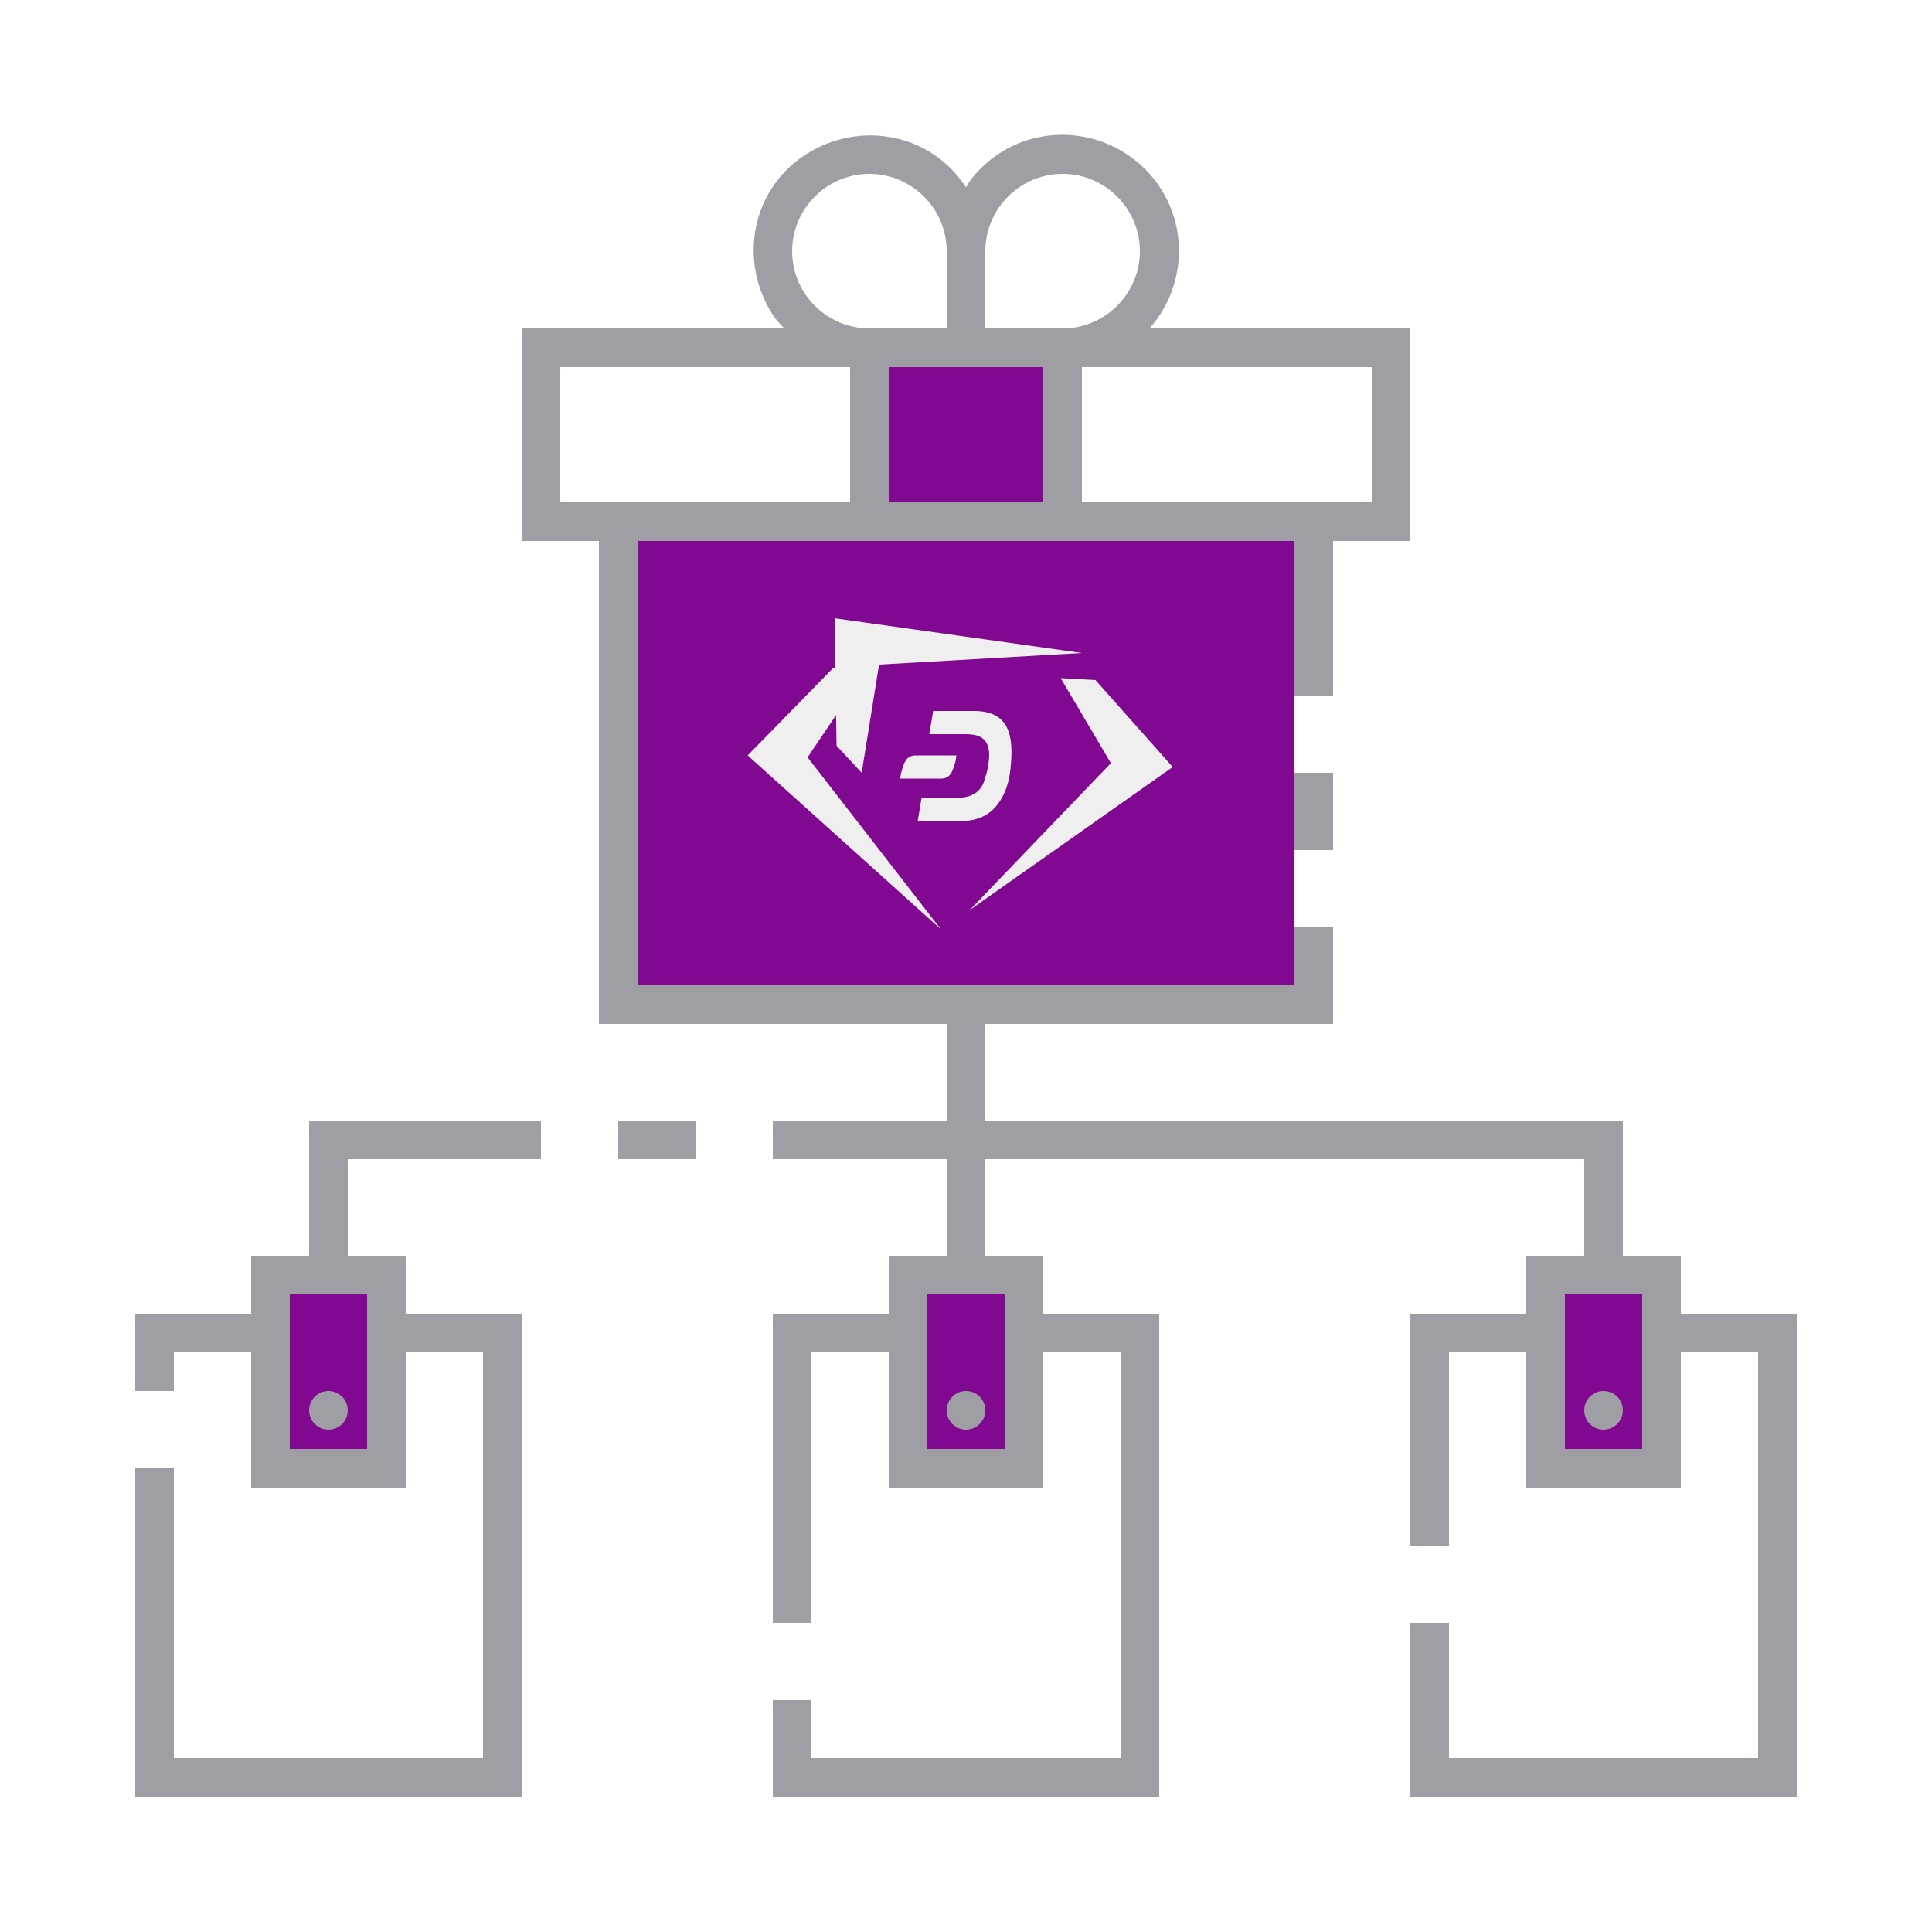
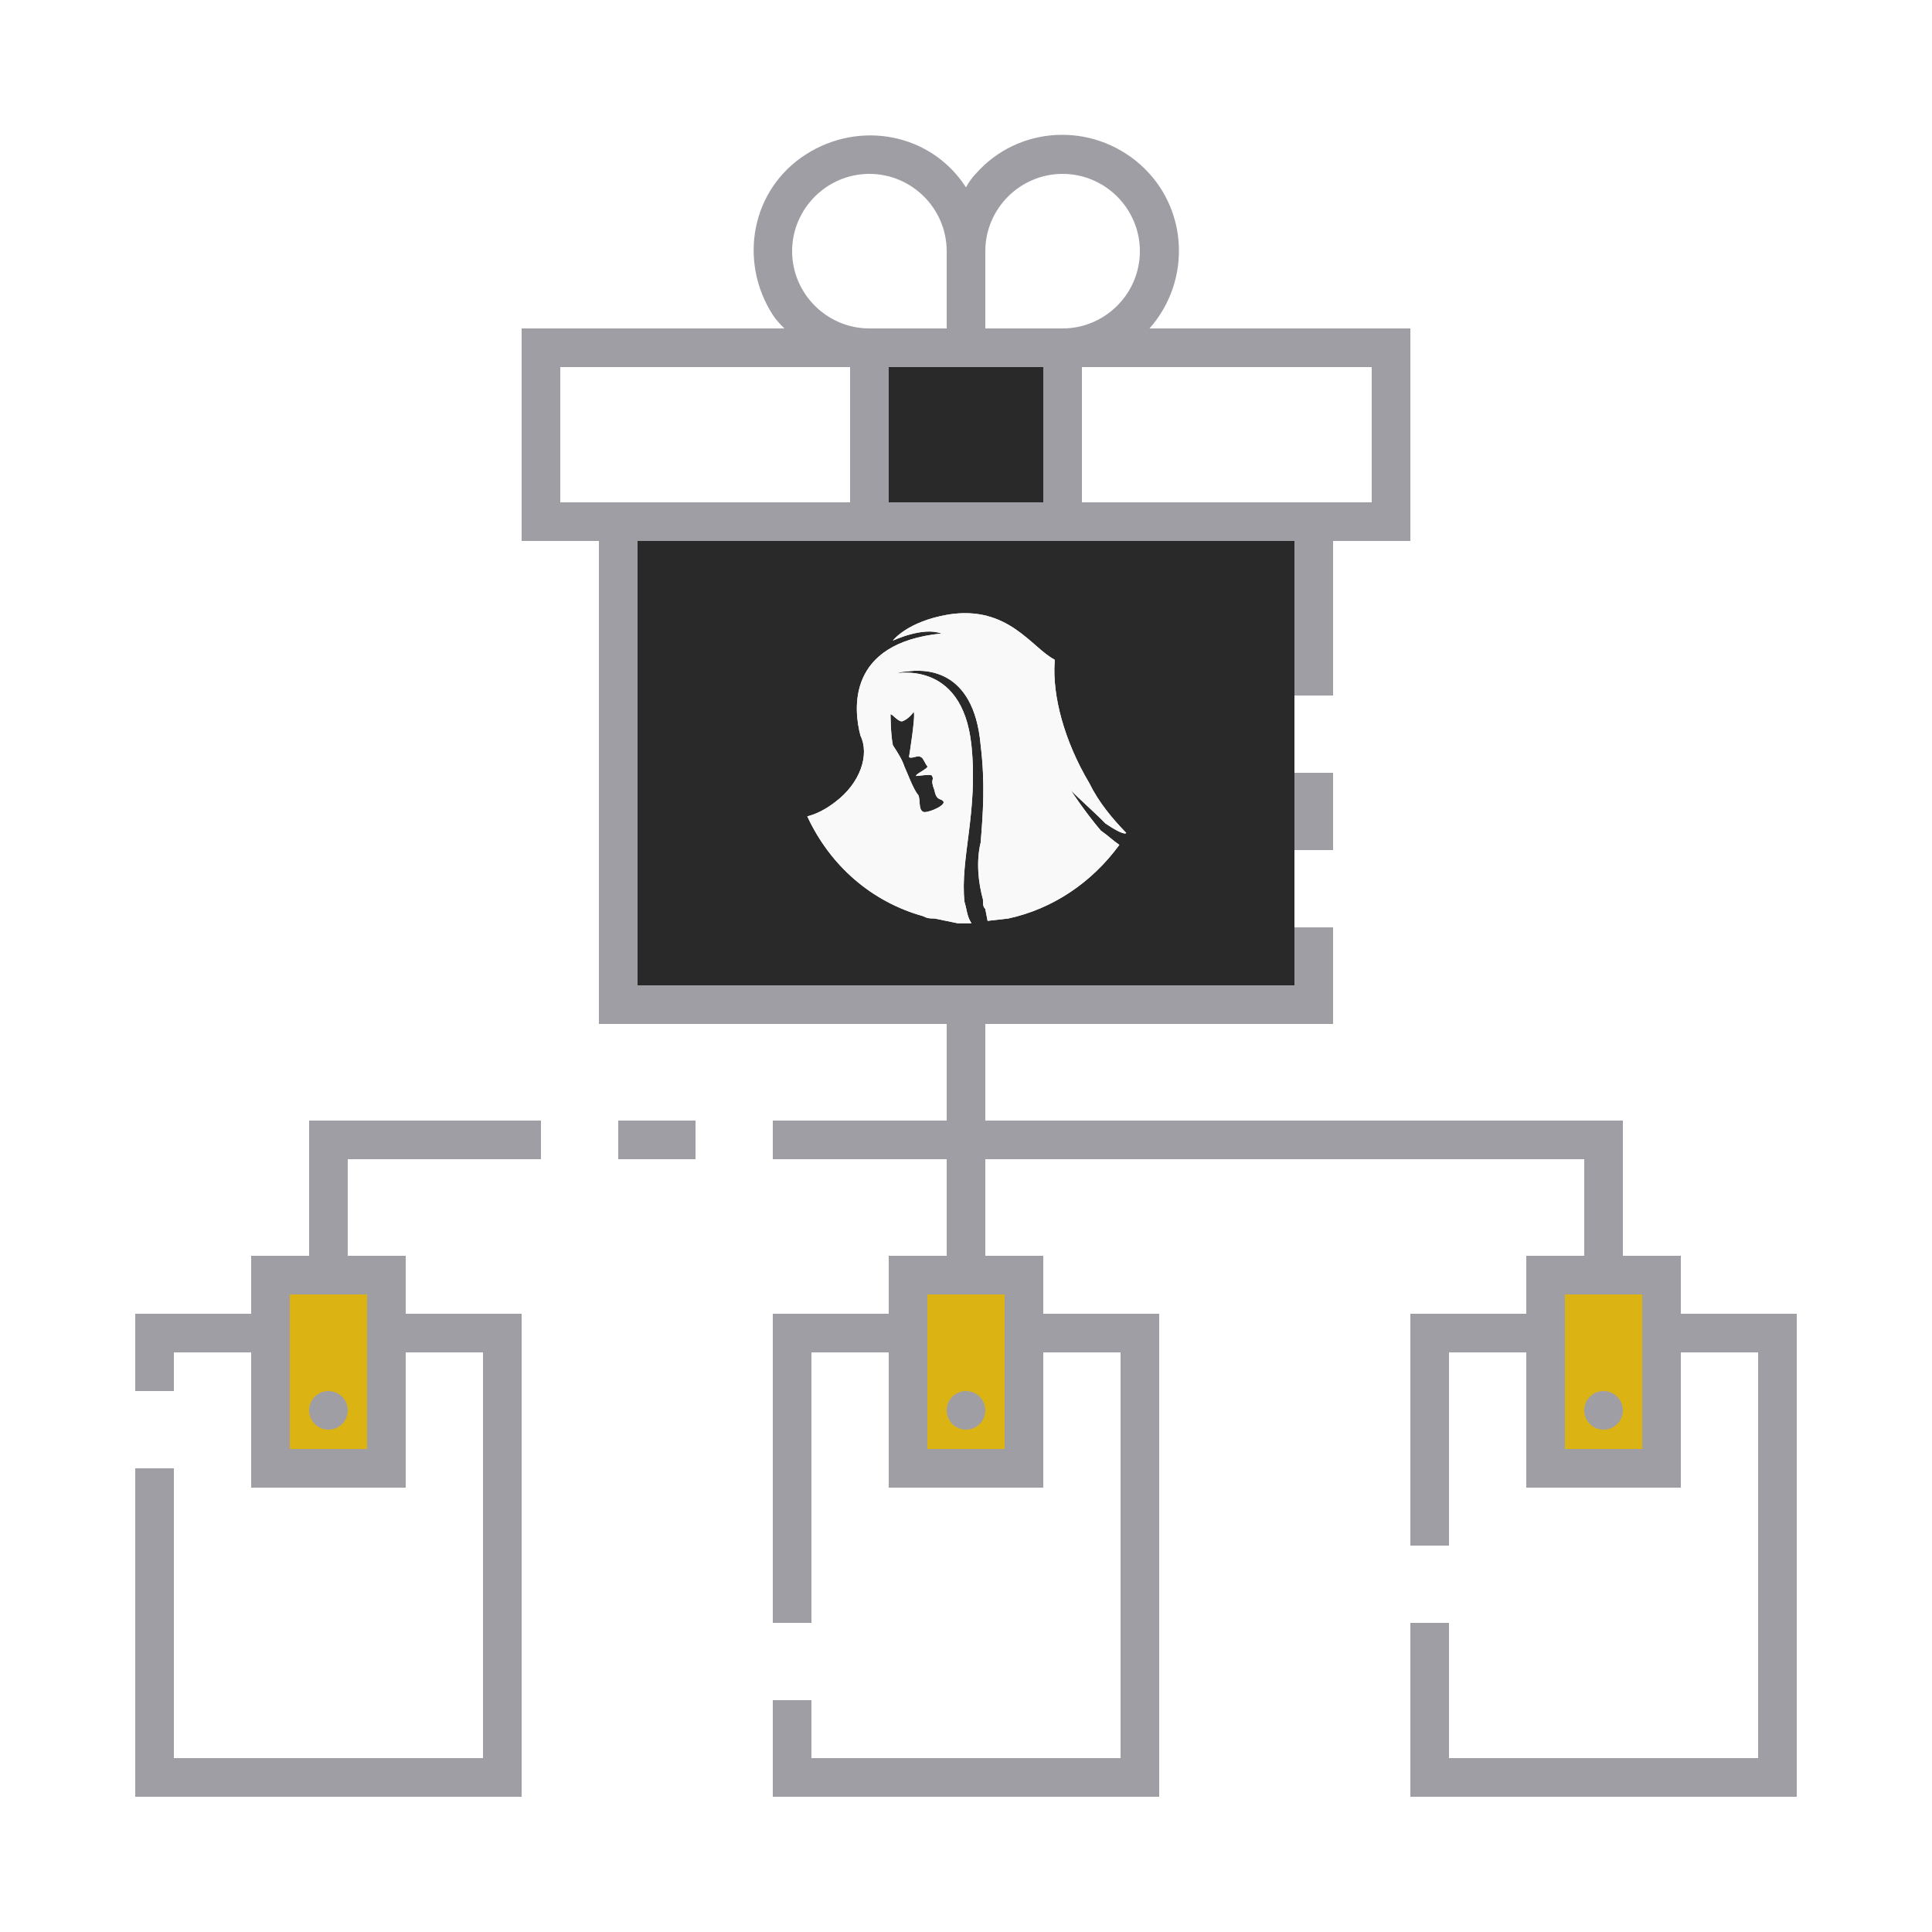
<svg xmlns="http://www.w3.org/2000/svg" version="1.1" id="ic_empty_dark_multisend" x="0px" y="0px" viewBox="0 0 100 100" style="enable-background:new 0 0 100 100;" xml:space="preserve">
-   <style type="text/css">
- 	.st0{fill:#810890;}
+   <defs id="defs37">
+     <pattern id="EMFhbasepattern" patternUnits="userSpaceOnUse" width="6" height="6" x="0" y="0" />
+   </defs>
+   <style type="text/css" id="style2">
+ 	.st0{fill:#2EA1FF;}
	.st1{fill:#A09EA5;}
	.st2{fill:#EFEFEF;}
</style>
  <g id="Group_9062">
    <g id="Group_9060">
-       <path id="Rectangle_4717" class="st0" d="M45,18h10v9H45V18z" />
-       <g id="Group_9059">
-         <path id="Rectangle_4718" class="st0" d="M14,66h6v10h-6V66z" />
-         <path id="Rectangle_4719" class="st0" d="M80,66h6v10h-6V66z" />
-         <path id="Rectangle_4720" class="st0" d="M47,66h6v10h-6V66z" />
+       <path id="Rectangle_4717" class="st0" d="M45,18h10v9H45V18z" style="fill:#1a1a1a;fill-opacity:0.933" />
+       <g id="Group_9059" style="fill:#d8af03;fill-opacity:0.933">
+         <path id="Rectangle_4718" class="st0" d="M14,66h6v10h-6V66z" style="fill:#d8af03;fill-opacity:0.933" />
+         <path id="Rectangle_4719" class="st0" d="M80,66h6v10h-6V66z" style="fill:#d8af03;fill-opacity:0.933" />
+         <path id="Rectangle_4720" class="st0" d="M47,66h6v10h-6V66z" style="fill:#d8af03;fill-opacity:0.933" />
      </g>
    </g>
    <g id="Group_9061">
      <path id="Rectangle_4722" class="st1" d="M67,40h2v4h-2V40z" />
      <circle id="Ellipse_643" class="st1" cx="50" cy="73" r="1" />
      <circle id="Ellipse_644" class="st1" cx="83" cy="73" r="1" />
      <path id="Rectangle_4723" class="st1" d="M32,58h4v2h-4V58z" />
      <path id="Path_19007" class="st1" d="M16,65h-3v3H7v4h2v-2h4v7h8v-7h4v21H9V76H7v17h20V68h-6v-3h-3v-5h10v-2H16V65z M19,67v8h-4    v-8H19z" />
      <circle id="Ellipse_645" class="st1" cx="17" cy="73" r="1" />
      <path id="Path_19008" class="st1" d="M87,68v-3h-3v-7H51v-5h18v-5h-2v3H33V28h34v8h2v-8h4V17H59.5c2.2-2.5,2-6.3-0.5-8.5    s-6.3-2-8.5,0.5c-0.2,0.2-0.4,0.5-0.5,0.7c-1.8-2.8-5.5-3.5-8.3-1.7s-3.5,5.5-1.7,8.3c0.2,0.3,0.4,0.5,0.6,0.7H27v11h4v25h18v5h-9    v2h9v5h-3v3h-6v16h2V70h4v7h8v-7h4v21H42v-3h-2v5h20V68h-6v-3h-3v-5h31v5h-3v3h-6v12h2V70h4v7h8v-7h4v21H75v-7h-2v9h20V68H87z     M71,19v7H56v-7H71z M51,13c0-2.2,1.8-4,4-4s4,1.8,4,4s-1.8,4-4,4h-4V13z M51,19h3v7h-8v-7H51z M45,9c2.2,0,4,1.8,4,4v4h-4    c-2.2,0-4-1.8-4-4S42.8,9,45,9z M29,26v-7h15v7H29z M52,67v8h-4v-8H52z M85,75h-4v-8h4V75z" />
    </g>
  </g>
-   <rect x="33" y="28" class="st0" width="34" height="23" />
-   <g>
-     <polyline class="st2" points="44.9,34.6 43.1,34.6 38.7,39.1 48.7,48.1 48.7,48.1 41.8,39.2  " />
-     <polyline class="st2" points="54.9,35.1 56.7,35.2 60.7,39.7 50.2,47.1 50.2,47.1 57.5,39.5  " />
-     <path class="st2" d="M44.6,40l-1.3-1.4l-0.1-6.6L56,33.8c0,0,0,0,0,0l-10.5,0.6" />
-     <g>
-       <path class="st2" d="M50.4,36.8h-2.1L48.1,38l1.9,0c0.9,0,1.2,0.4,1.2,1.1c0,0.3-0.1,0.9-0.2,1.1c-0.1,0.5-0.4,1.1-1.5,1.1l-1.8,0    l-0.2,1.2h2.1c0.7,0,1-0.1,1.4-0.3c0.7-0.4,1.2-1.3,1.3-2.4C52.5,38,52.2,36.8,50.4,36.8" />
-       <path class="st2" d="M47.4,39.1c-0.5,0-0.6,0.4-0.7,0.7c-0.1,0.3-0.1,0.5-0.1,0.5h2.1c0.5,0,0.6-0.4,0.7-0.7    c0.1-0.3,0.1-0.5,0.1-0.5H47.4z" />
+   <rect x="33" y="28" class="st0" width="34" height="23" id="rect20" style="fill:#1a1a1a;fill-opacity:0.933" />
+   <g id="g894" transform="matrix(0.6918703,0,0,0.6918703,458.5859,-152.7835)" style="fill:#f9f9f9">
+     <g id="g876" style="fill:#f9f9f9">
+       <path style="fill:#f9f9f9;fill-opacity:1;fill-rule:nonzero;stroke:none;stroke-width:0.526" d="m -580.117,282.433 c 0.519,0.355 1.383,0.888 1.556,0.711 -1.038,-1.066 -2.075,-2.309 -2.767,-3.73 -1.902,-3.198 -2.767,-6.573 -2.594,-9.06 0,0 0,0 0,-0.178 -1.729,-0.888 -3.459,-4.086 -7.955,-3.375 -3.113,0.533 -4.15,1.954 -4.15,1.954 0,0 2.248,-1.066 3.631,-0.533 -7.09,0.711 -6.571,5.684 -6.052,7.639 0,0 0,0 0,0 0,0 0,0 0,0 0.692,1.421 0,3.553 -1.902,4.974 -0.692,0.533 -1.383,0.888 -2.075,1.066 1.729,3.73 4.842,6.395 8.646,7.461 0.346,0.178 0.519,0.178 0.865,0.178 1.729,0.355 1.729,0.355 1.729,0.355 0.346,0 0.692,0 1.038,0 -0.346,-0.533 -0.346,-1.066 -0.519,-1.599 -0.346,-3.198 1.038,-6.75 0.519,-11.724 -0.692,-6.573 -5.88,-5.329 -5.88,-5.329 0,0 0,0 -0.173,0.178 0,0 0.519,-0.355 1.21,-0.355 1.21,-0.178 5.015,-0.355 5.534,5.507 0.346,2.842 0.173,5.152 0,7.283 -0.346,1.421 -0.173,3.02 0.173,4.263 0,0.355 0,0.533 0.173,0.711 0,0 0,0 0,0 0.173,0.888 0.173,0.888 0.173,0.888 0,0 0,0 0,0 1.556,-0.178 1.556,-0.178 1.556,-0.178 3.286,-0.711 6.225,-2.665 8.3,-5.507 -0.519,-0.355 -0.865,-0.711 -1.383,-1.066 -1.21,-1.421 -2.248,-3.02 -2.248,-3.02 0.692,0.711 1.729,1.599 2.594,2.487 z m -16.082,-8.171 c 0.173,0 0.519,0.533 0.865,0.533 0.519,-0.178 0.865,-0.711 0.865,-0.711 0.173,0.178 -0.346,3.375 -0.346,3.375 0.173,0.178 0.692,-0.178 0.865,0 0.173,0 0.346,0.533 0.519,0.711 0,0.178 -0.865,0.533 -0.865,0.711 0.173,0 1.21,-0.178 1.21,0 0.173,0.355 -0.173,0.178 0.173,1.066 0.173,0.888 0.519,0.533 0.692,0.888 0,0.355 -1.383,0.888 -1.556,0.711 -0.346,-0.178 -0.173,-0.888 -0.346,-1.243 -0.346,-0.355 -0.865,-1.776 -1.038,-2.132 -0.173,-0.533 -0.519,-1.066 -0.865,-1.599 -0.173,-0.888 -0.173,-2.309 -0.173,-2.309 z" id="path861" />
+       <path style="fill:#f9f9f9;fill-opacity:1;fill-rule:nonzero;stroke:none;stroke-width:0.526" d="m -580.117,282.433 c 0.519,0.355 1.383,0.888 1.556,0.711 -1.038,-1.066 -2.075,-2.309 -2.767,-3.73 -1.902,-3.198 -2.767,-6.573 -2.594,-9.06 0,0 0,0 0,-0.178 -1.729,-0.888 -3.459,-4.086 -7.955,-3.375 -3.113,0.533 -4.15,1.954 -4.15,1.954 0,0 2.248,-1.066 3.631,-0.533 -7.09,0.711 -6.571,5.684 -6.052,7.639 0,0 0,0 0,0 0,0 0,0 0,0 0.692,1.421 0,3.553 -1.902,4.974 -0.692,0.533 -1.383,0.888 -2.075,1.066 1.729,3.73 4.842,6.395 8.646,7.461 0.346,0.178 0.519,0.178 0.865,0.178 1.729,0.355 1.729,0.355 1.729,0.355 0.346,0 0.692,0 1.038,0 -0.346,-0.533 -0.346,-1.066 -0.519,-1.599 -0.346,-3.198 1.038,-6.75 0.519,-11.724 -0.692,-6.573 -5.88,-5.329 -5.88,-5.329 0,0 0,0 -0.173,0.178 0,0 0.519,-0.355 1.21,-0.355 1.21,-0.178 5.015,-0.355 5.534,5.507 0.346,2.842 0.173,5.152 0,7.283 -0.346,1.421 -0.173,3.02 0.173,4.263 0,0.355 0,0.533 0.173,0.711 0,0 0,0 0,0 0.173,0.888 0.173,0.888 0.173,0.888 0,0 0,0 0,0 1.556,-0.178 1.556,-0.178 1.556,-0.178 3.286,-0.711 6.225,-2.665 8.3,-5.507 -0.519,-0.355 -0.865,-0.711 -1.383,-1.066 -1.21,-1.421 -2.248,-3.02 -2.248,-3.02 0.692,0.711 1.729,1.599 2.594,2.487 z m -16.082,-8.171 c 0.173,0 0.519,0.533 0.865,0.533 0.519,-0.178 0.865,-0.711 0.865,-0.711 0.173,0.178 -0.346,3.375 -0.346,3.375 0.173,0.178 0.692,-0.178 0.865,0 0.173,0 0.346,0.533 0.519,0.711 0,0.178 -0.865,0.533 -0.865,0.711 0.173,0 1.21,-0.178 1.21,0 0.173,0.355 -0.173,0.178 0.173,1.066 0.173,0.888 0.519,0.533 0.692,0.888 0,0.355 -1.383,0.888 -1.556,0.711 -0.346,-0.178 -0.173,-0.888 -0.346,-1.243 -0.346,-0.355 -0.865,-1.776 -1.038,-2.132 -0.173,-0.533 -0.519,-1.066 -0.865,-1.599 -0.173,-0.888 -0.173,-2.309 -0.173,-2.309 z" id="path863-2" />
    </g>
  </g>
</svg>
